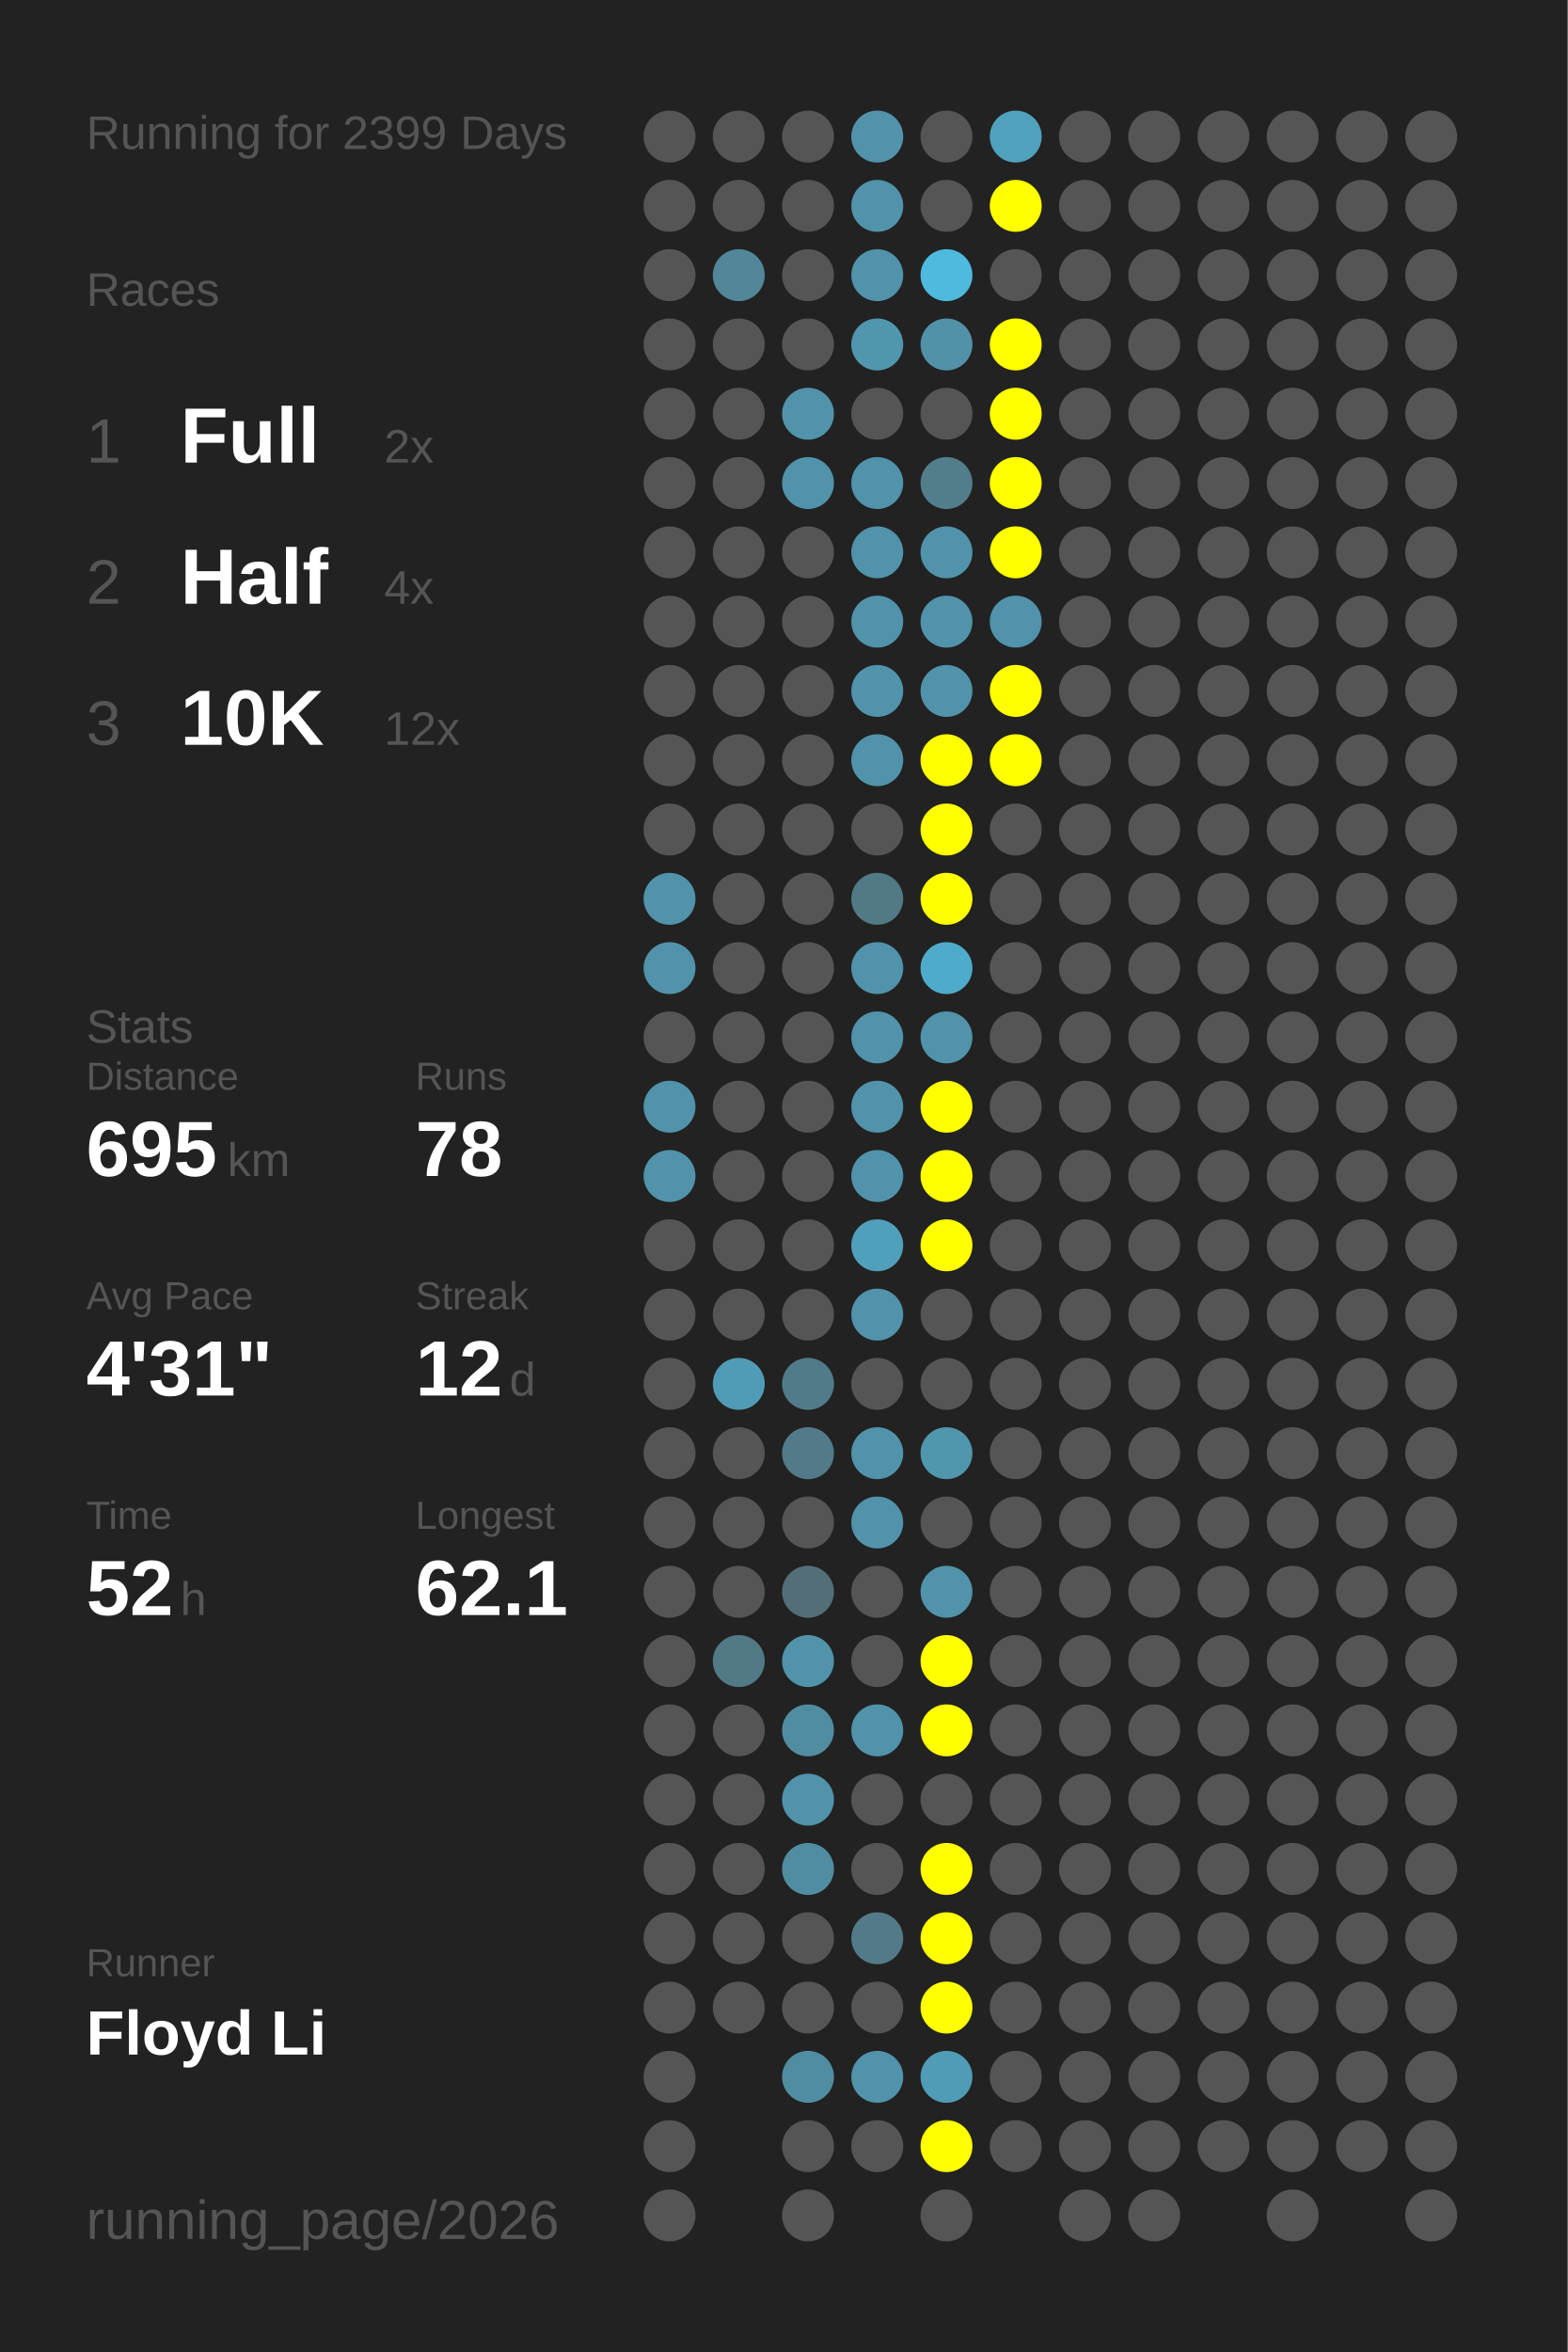
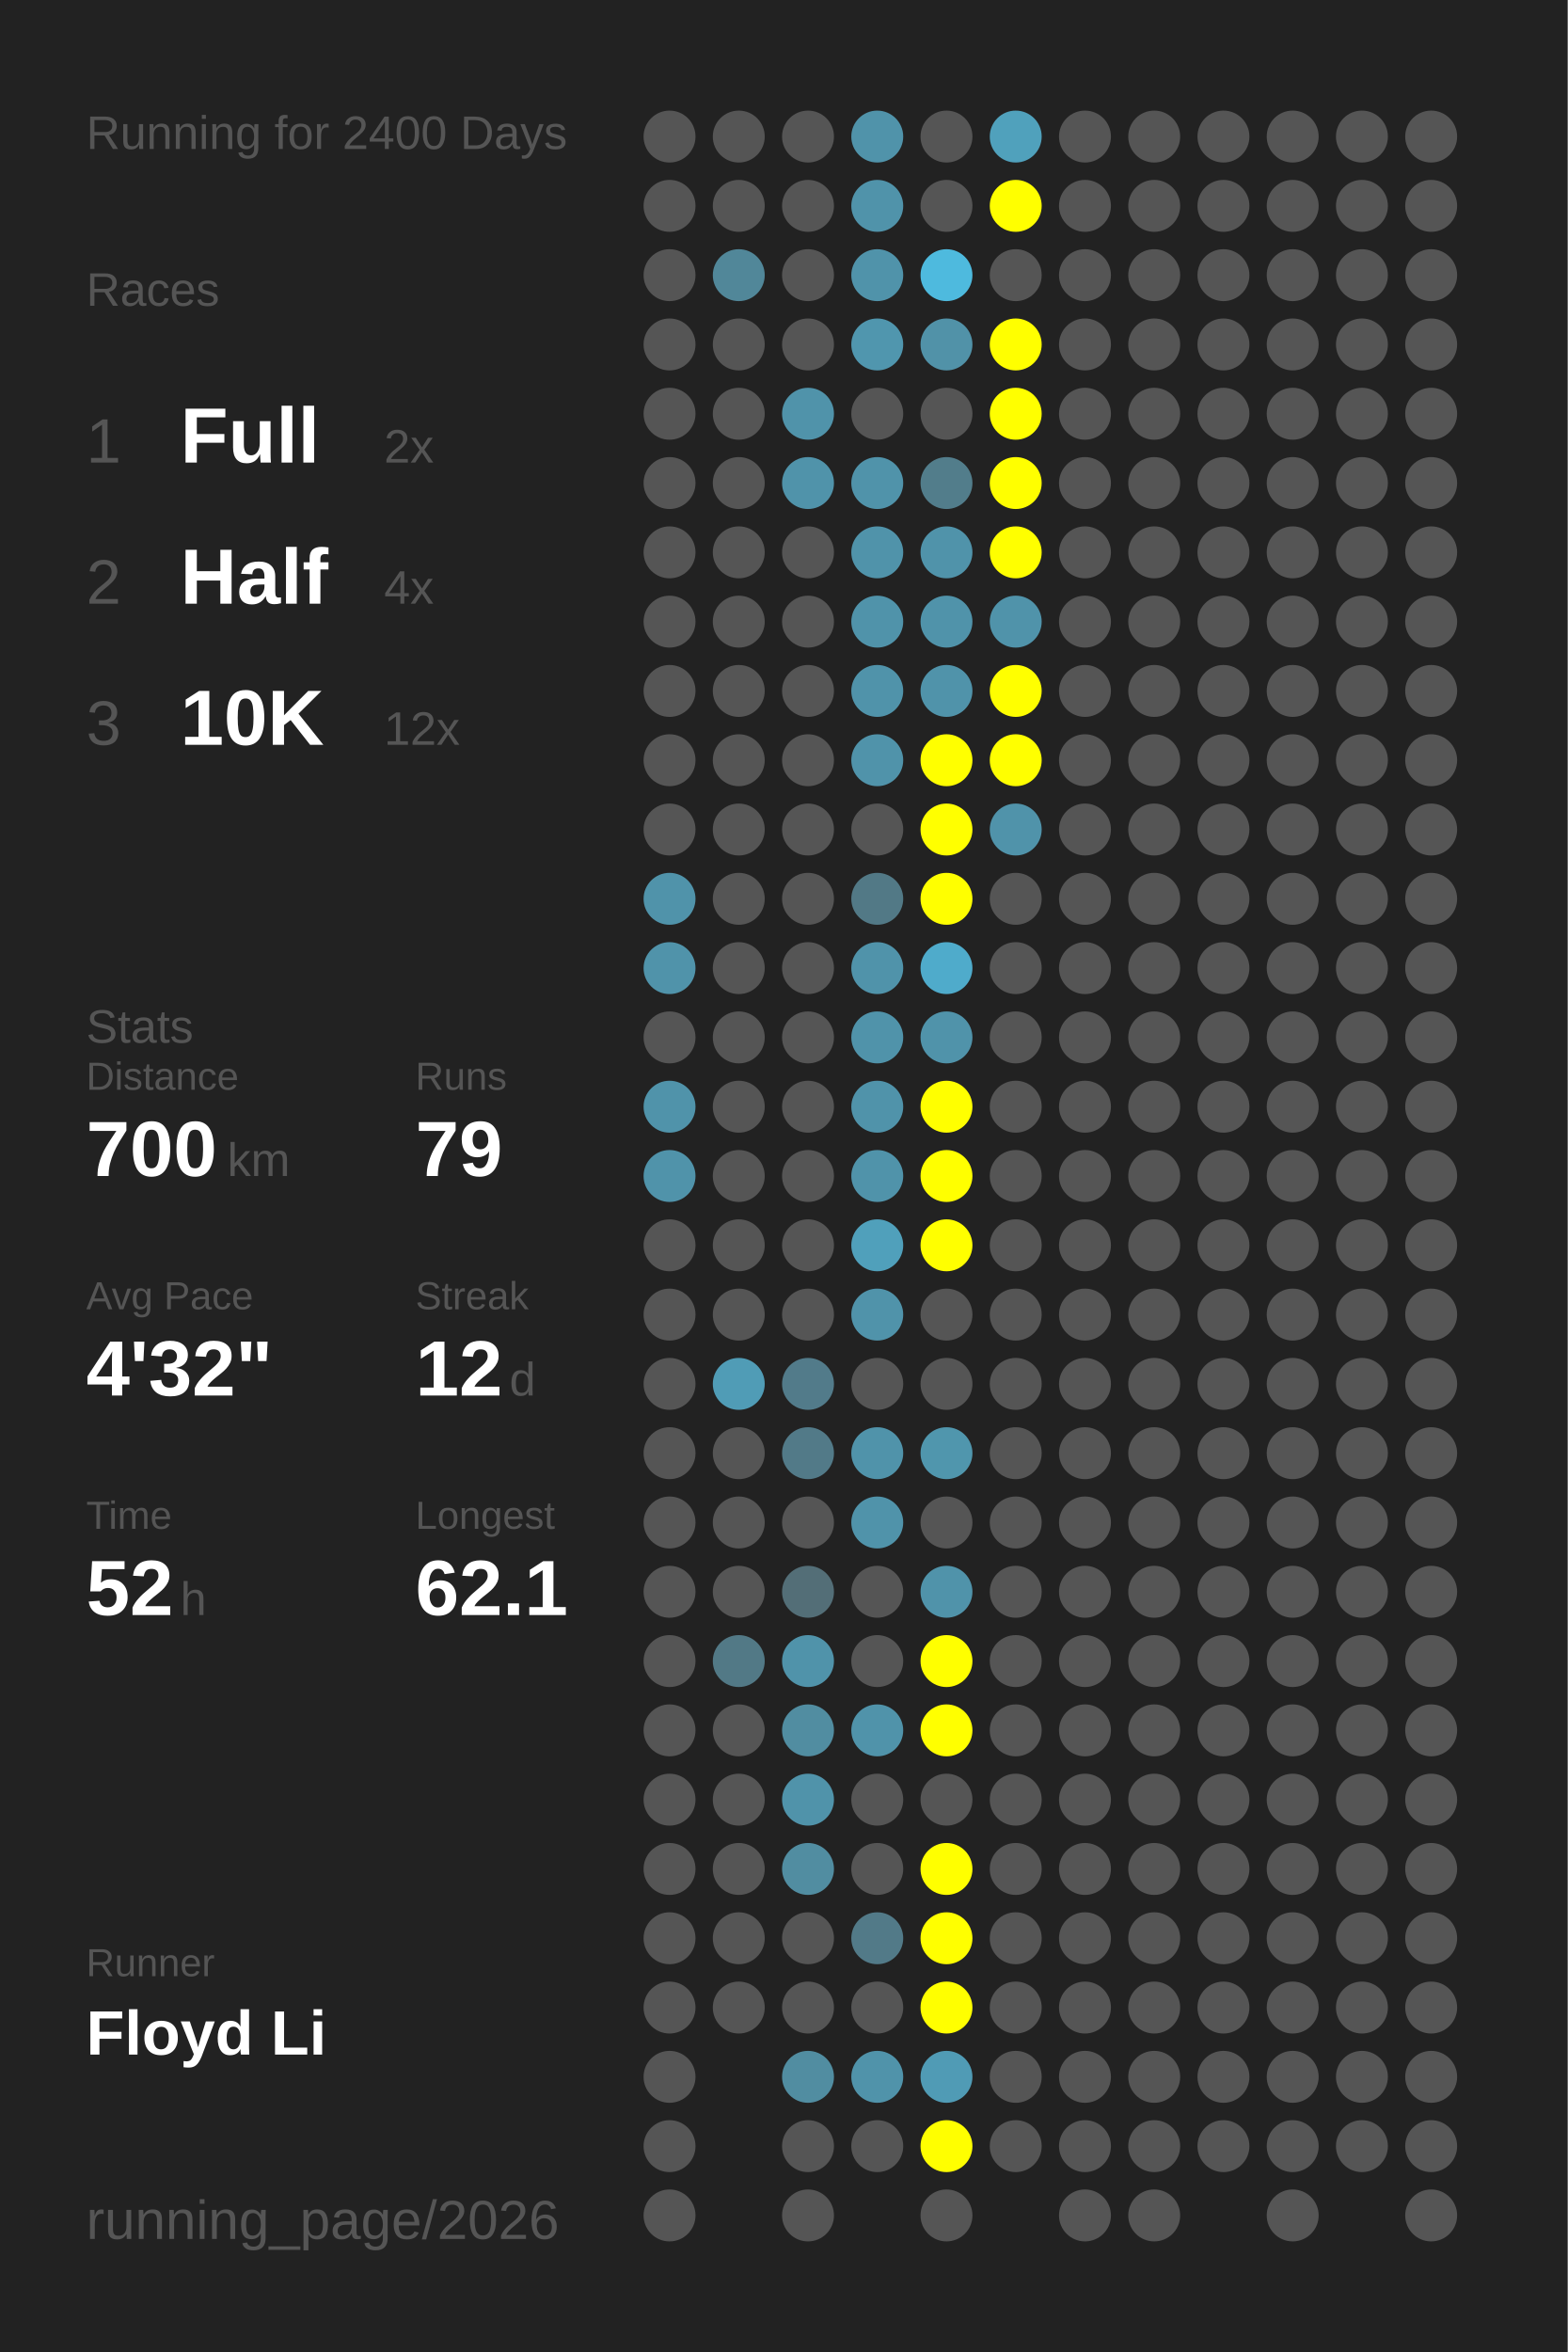
<svg xmlns="http://www.w3.org/2000/svg" baseProfile="full" height="300mm" version="1.1" viewBox="0,0,200,300" width="200mm">
  <defs />
  <rect fill="#222222" height="300" width="200" x="0" y="0" />
-   <text fill="#555555" style="font-size:6px; font-family:Arial;" x="11" y="19">Running for 2399 Days</text>
+   <text fill="#555555" style="font-size:6px; font-family:Arial;" x="11" y="19">Running for 2400 Days</text>
  <text fill="#555555" style="font-size:6px; font-family:Arial;" x="11" y="39">Races</text>
  <text fill="#555555" style="font-size:8px; font-family:Arial;" x="11" y="59">1</text>
  <text fill="#FFFFFF" style="font-size:10px; font-family:Arial; font-weight:bold;" x="23" y="59">Full</text>
  <text fill="#555555" style="font-size:6px; font-family:Arial;" x="49" y="59">2x</text>
  <text fill="#555555" style="font-size:8px; font-family:Arial;" x="11" y="77">2</text>
  <text fill="#FFFFFF" style="font-size:10px; font-family:Arial; font-weight:bold;" x="23" y="77">Half</text>
  <text fill="#555555" style="font-size:6px; font-family:Arial;" x="49" y="77">4x</text>
  <text fill="#555555" style="font-size:8px; font-family:Arial;" x="11" y="95">3</text>
  <text fill="#FFFFFF" style="font-size:10px; font-family:Arial; font-weight:bold;" x="23" y="95">10K</text>
  <text fill="#555555" style="font-size:6px; font-family:Arial;" x="49" y="95">12x</text>
  <text fill="#555555" style="font-size:6px; font-family:Arial;" x="11" y="133">Stats</text>
  <text fill="#555555" style="font-size:5px; font-family:Arial;" x="11" y="139">Distance</text>
-   <text fill="#FFFFFF" style="font-size:10px; font-family:Arial; font-weight:bold;" x="11" y="150">695</text>
+   <text fill="#FFFFFF" style="font-size:10px; font-family:Arial; font-weight:bold;" x="11" y="150">700</text>
  <text fill="#555555" style="font-size:6px; font-family:Arial;" x="29" y="150">km</text>
  <text fill="#555555" style="font-size:5px; font-family:Arial;" x="53" y="139">Runs</text>
-   <text fill="#FFFFFF" style="font-size:10px; font-family:Arial; font-weight:bold;" x="53" y="150">78</text>
+   <text fill="#FFFFFF" style="font-size:10px; font-family:Arial; font-weight:bold;" x="53" y="150">79</text>
  <text fill="#555555" style="font-size:5px; font-family:Arial;" x="11" y="167">Avg Pace</text>
-   <text fill="#FFFFFF" style="font-size:10px; font-family:Arial; font-weight:bold;" x="11" y="178">4'31"</text>
+   <text fill="#FFFFFF" style="font-size:10px; font-family:Arial; font-weight:bold;" x="11" y="178">4'32"</text>
  <text fill="#555555" style="font-size:5px; font-family:Arial;" x="53" y="167">Streak</text>
  <text fill="#FFFFFF" style="font-size:10px; font-family:Arial; font-weight:bold;" x="53" y="178">12</text>
  <text fill="#555555" style="font-size:6px; font-family:Arial;" x="65" y="178">d</text>
  <text fill="#555555" style="font-size:5px; font-family:Arial;" x="11" y="195">Time</text>
  <text fill="#FFFFFF" style="font-size:10px; font-family:Arial; font-weight:bold;" x="11" y="206">52</text>
  <text fill="#555555" style="font-size:6px; font-family:Arial;" x="23" y="206">h</text>
  <text fill="#555555" style="font-size:5px; font-family:Arial;" x="53" y="195">Longest</text>
  <text fill="#FFFFFF" style="font-size:10px; font-family:Arial; font-weight:bold;" x="53" y="206">62.1</text>
  <text fill="#555555" style="font-size:5px; font-family:Arial;" x="11" y="252.065">Runner</text>
  <text fill="#FFFFFF" style="font-size:8px; font-family:Arial; font-weight:bold;" x="11" y="262.065">Floyd Li</text>
  <text fill="#555555" style="font-size:7px; font-family:Arial;" x="11" y="285.581">running_page/2026</text>
  <circle cx="85.417" cy="17.419" fill="#555555" r="3.312" />
  <circle cx="85.417" cy="26.258" fill="#555555" r="3.312" />
  <circle cx="85.417" cy="35.097" fill="#555555" r="3.312" />
  <circle cx="85.417" cy="43.935" fill="#555555" r="3.312" />
  <circle cx="85.417" cy="52.774" fill="#555555" r="3.312" />
  <circle cx="85.417" cy="61.613" fill="#555555" r="3.312" />
  <circle cx="85.417" cy="70.452" fill="#555555" r="3.312" />
  <circle cx="85.417" cy="79.29" fill="#555555" r="3.312" />
  <circle cx="85.417" cy="88.129" fill="#555555" r="3.312" />
  <circle cx="85.417" cy="96.968" fill="#555555" r="3.312" />
  <circle cx="85.417" cy="105.806" fill="#555555" r="3.312" />
  <circle cx="85.417" cy="114.645" fill="#5093aa" r="3.312" />
  <circle cx="85.417" cy="123.484" fill="#5093aa" r="3.312" />
  <circle cx="85.417" cy="132.323" fill="#555555" r="3.312" />
  <circle cx="85.417" cy="141.161" fill="#5093aa" r="3.312" />
  <circle cx="85.417" cy="150" fill="#5093aa" r="3.312" />
  <circle cx="85.417" cy="158.839" fill="#555555" r="3.312" />
  <circle cx="85.417" cy="167.677" fill="#555555" r="3.312" />
  <circle cx="85.417" cy="176.516" fill="#555555" r="3.312" />
  <circle cx="85.417" cy="185.355" fill="#555555" r="3.312" />
  <circle cx="85.417" cy="194.194" fill="#555555" r="3.312" />
  <circle cx="85.417" cy="203.032" fill="#555555" r="3.312" />
  <circle cx="85.417" cy="211.871" fill="#555555" r="3.312" />
  <circle cx="85.417" cy="220.71" fill="#555555" r="3.312" />
  <circle cx="85.417" cy="229.548" fill="#555555" r="3.312" />
  <circle cx="85.417" cy="238.387" fill="#555555" r="3.312" />
  <circle cx="85.417" cy="247.226" fill="#555555" r="3.312" />
  <circle cx="85.417" cy="256.065" fill="#555555" r="3.312" />
  <circle cx="85.417" cy="264.903" fill="#555555" r="3.312" />
  <circle cx="85.417" cy="273.742" fill="#555555" r="3.312" />
  <circle cx="85.417" cy="282.581" fill="#555555" r="3.312" />
  <circle cx="94.25" cy="17.419" fill="#555555" r="3.312" />
  <circle cx="94.25" cy="26.258" fill="#555555" r="3.312" />
  <circle cx="94.25" cy="35.097" fill="#518799" r="3.312" />
  <circle cx="94.25" cy="43.935" fill="#555555" r="3.312" />
  <circle cx="94.25" cy="52.774" fill="#555555" r="3.312" />
  <circle cx="94.25" cy="61.613" fill="#555555" r="3.312" />
  <circle cx="94.25" cy="70.452" fill="#555555" r="3.312" />
  <circle cx="94.25" cy="79.29" fill="#555555" r="3.312" />
  <circle cx="94.25" cy="88.129" fill="#555555" r="3.312" />
  <circle cx="94.25" cy="96.968" fill="#555555" r="3.312" />
  <circle cx="94.25" cy="105.806" fill="#555555" r="3.312" />
  <circle cx="94.25" cy="114.645" fill="#555555" r="3.312" />
  <circle cx="94.25" cy="123.484" fill="#555555" r="3.312" />
  <circle cx="94.25" cy="132.323" fill="#555555" r="3.312" />
  <circle cx="94.25" cy="141.161" fill="#555555" r="3.312" />
  <circle cx="94.25" cy="150" fill="#555555" r="3.312" />
  <circle cx="94.25" cy="158.839" fill="#555555" r="3.312" />
  <circle cx="94.25" cy="167.677" fill="#555555" r="3.312" />
  <circle cx="94.25" cy="176.516" fill="#509cb6" r="3.312" />
  <circle cx="94.25" cy="185.355" fill="#555555" r="3.312" />
  <circle cx="94.25" cy="194.194" fill="#555555" r="3.312" />
  <circle cx="94.25" cy="203.032" fill="#555555" r="3.312" />
  <circle cx="94.25" cy="211.871" fill="#527986" r="3.312" />
  <circle cx="94.25" cy="220.71" fill="#555555" r="3.312" />
  <circle cx="94.25" cy="229.548" fill="#555555" r="3.312" />
  <circle cx="94.25" cy="238.387" fill="#555555" r="3.312" />
  <circle cx="94.25" cy="247.226" fill="#555555" r="3.312" />
  <circle cx="94.25" cy="256.065" fill="#555555" r="3.312" />
  <circle cx="103.083" cy="17.419" fill="#555555" r="3.312" />
  <circle cx="103.083" cy="26.258" fill="#555555" r="3.312" />
  <circle cx="103.083" cy="35.097" fill="#555555" r="3.312" />
  <circle cx="103.083" cy="43.935" fill="#555555" r="3.312" />
  <circle cx="103.083" cy="52.774" fill="#5093aa" r="3.312" />
  <circle cx="103.083" cy="61.613" fill="#5093aa" r="3.312" />
  <circle cx="103.083" cy="70.452" fill="#555555" r="3.312" />
  <circle cx="103.083" cy="79.29" fill="#555555" r="3.312" />
  <circle cx="103.083" cy="88.129" fill="#555555" r="3.312" />
  <circle cx="103.083" cy="96.968" fill="#555555" r="3.312" />
  <circle cx="103.083" cy="105.806" fill="#555555" r="3.312" />
  <circle cx="103.083" cy="114.645" fill="#555555" r="3.312" />
  <circle cx="103.083" cy="123.484" fill="#555555" r="3.312" />
  <circle cx="103.083" cy="132.323" fill="#555555" r="3.312" />
  <circle cx="103.083" cy="141.161" fill="#555555" r="3.312" />
  <circle cx="103.083" cy="150" fill="#555555" r="3.312" />
  <circle cx="103.083" cy="158.839" fill="#555555" r="3.312" />
  <circle cx="103.083" cy="167.677" fill="#555555" r="3.312" />
  <circle cx="103.083" cy="176.516" fill="#527b8a" r="3.312" />
  <circle cx="103.083" cy="185.355" fill="#527a88" r="3.312" />
  <circle cx="103.083" cy="194.194" fill="#555555" r="3.312" />
  <circle cx="103.083" cy="203.032" fill="#536e77" r="3.312" />
  <circle cx="103.083" cy="211.871" fill="#5093aa" r="3.312" />
  <circle cx="103.083" cy="220.71" fill="#518da1" r="3.312" />
  <circle cx="103.083" cy="229.548" fill="#5093aa" r="3.312" />
  <circle cx="103.083" cy="238.387" fill="#518da1" r="3.312" />
  <circle cx="103.083" cy="247.226" fill="#555555" r="3.312" />
  <circle cx="103.083" cy="256.065" fill="#555555" r="3.312" />
  <circle cx="103.083" cy="264.903" fill="#518da1" r="3.312" />
  <circle cx="103.083" cy="273.742" fill="#555555" r="3.312" />
  <circle cx="103.083" cy="282.581" fill="#555555" r="3.312" />
  <circle cx="111.917" cy="17.419" fill="#5093aa" r="3.312" />
  <circle cx="111.917" cy="26.258" fill="#5093aa" r="3.312" />
  <circle cx="111.917" cy="35.097" fill="#5093aa" r="3.312" />
  <circle cx="111.917" cy="43.935" fill="#5096ae" r="3.312" />
  <circle cx="111.917" cy="52.774" fill="#555555" r="3.312" />
  <circle cx="111.917" cy="61.613" fill="#5093aa" r="3.312" />
  <circle cx="111.917" cy="70.452" fill="#5093aa" r="3.312" />
  <circle cx="111.917" cy="79.29" fill="#5093aa" r="3.312" />
  <circle cx="111.917" cy="88.129" fill="#5093aa" r="3.312" />
  <circle cx="111.917" cy="96.968" fill="#5093aa" r="3.312" />
  <circle cx="111.917" cy="105.806" fill="#555555" r="3.312" />
  <circle cx="111.917" cy="114.645" fill="#527986" r="3.312" />
  <circle cx="111.917" cy="123.484" fill="#5093aa" r="3.312" />
  <circle cx="111.917" cy="132.323" fill="#5093aa" r="3.312" />
  <circle cx="111.917" cy="141.161" fill="#5093aa" r="3.312" />
  <circle cx="111.917" cy="150" fill="#5093aa" r="3.312" />
  <circle cx="111.917" cy="158.839" fill="#50a0bb" r="3.312" />
  <circle cx="111.917" cy="167.677" fill="#5093aa" r="3.312" />
  <circle cx="111.917" cy="176.516" fill="#555555" r="3.312" />
  <circle cx="111.917" cy="185.355" fill="#5093aa" r="3.312" />
  <circle cx="111.917" cy="194.194" fill="#5093aa" r="3.312" />
  <circle cx="111.917" cy="203.032" fill="#555555" r="3.312" />
  <circle cx="111.917" cy="211.871" fill="#555555" r="3.312" />
  <circle cx="111.917" cy="220.71" fill="#5093aa" r="3.312" />
  <circle cx="111.917" cy="229.548" fill="#555555" r="3.312" />
  <circle cx="111.917" cy="238.387" fill="#555555" r="3.312" />
  <circle cx="111.917" cy="247.226" fill="#527a88" r="3.312" />
  <circle cx="111.917" cy="256.065" fill="#555555" r="3.312" />
  <circle cx="111.917" cy="264.903" fill="#5093aa" r="3.312" />
  <circle cx="111.917" cy="273.742" fill="#555555" r="3.312" />
  <circle cx="120.75" cy="17.419" fill="#555555" r="3.312" />
  <circle cx="120.75" cy="26.258" fill="#555555" r="3.312" />
  <circle cx="120.75" cy="35.097" fill="#4ebade" r="3.312" />
  <circle cx="120.75" cy="43.935" fill="#5192a8" r="3.312" />
  <circle cx="120.75" cy="52.774" fill="#555555" r="3.312" />
  <circle cx="120.75" cy="61.613" fill="#527d8b" r="3.312" />
  <circle cx="120.75" cy="70.452" fill="#5093aa" r="3.312" />
  <circle cx="120.75" cy="79.29" fill="#5093aa" r="3.312" />
  <circle cx="120.75" cy="88.129" fill="#5093aa" r="3.312" />
  <circle cx="120.75" cy="96.968" fill="#FFFF00" r="3.312" />
  <circle cx="120.75" cy="105.806" fill="#FFFF00" r="3.312" />
  <circle cx="120.75" cy="114.645" fill="#FFFF00" r="3.312" />
  <circle cx="120.75" cy="123.484" fill="#4fabcb" r="3.312" />
  <circle cx="120.75" cy="132.323" fill="#5093aa" r="3.312" />
  <circle cx="120.75" cy="141.161" fill="#FFFF00" r="3.312" />
  <circle cx="120.75" cy="150" fill="#FFFF00" r="3.312" />
  <circle cx="120.75" cy="158.839" fill="#FFFF00" r="3.312" />
  <circle cx="120.75" cy="167.677" fill="#555555" r="3.312" />
  <circle cx="120.75" cy="176.516" fill="#555555" r="3.312" />
  <circle cx="120.75" cy="185.355" fill="#5096ad" r="3.312" />
  <circle cx="120.75" cy="194.194" fill="#555555" r="3.312" />
  <circle cx="120.75" cy="203.032" fill="#5093aa" r="3.312" />
  <circle cx="120.75" cy="211.871" fill="#FFFF00" r="3.312" />
  <circle cx="120.75" cy="220.71" fill="#FFFF00" r="3.312" />
  <circle cx="120.75" cy="229.548" fill="#555555" r="3.312" />
  <circle cx="120.75" cy="238.387" fill="#FFFF00" r="3.312" />
  <circle cx="120.75" cy="247.226" fill="#FFFF00" r="3.312" />
  <circle cx="120.75" cy="256.065" fill="#FFFF00" r="3.312" />
  <circle cx="120.75" cy="264.903" fill="#509bb5" r="3.312" />
  <circle cx="120.75" cy="273.742" fill="#FFFF00" r="3.312" />
  <circle cx="120.75" cy="282.581" fill="#555555" r="3.312" />
  <circle cx="129.583" cy="17.419" fill="#50a1bc" r="3.312" />
  <circle cx="129.583" cy="26.258" fill="#FFFF00" r="3.312" />
  <circle cx="129.583" cy="35.097" fill="#555555" r="3.312" />
  <circle cx="129.583" cy="43.935" fill="#FFFF00" r="3.312" />
  <circle cx="129.583" cy="52.774" fill="#FFFF00" r="3.312" />
  <circle cx="129.583" cy="61.613" fill="#FFFF00" r="3.312" />
  <circle cx="129.583" cy="70.452" fill="#FFFF00" r="3.312" />
  <circle cx="129.583" cy="79.29" fill="#5093aa" r="3.312" />
  <circle cx="129.583" cy="88.129" fill="#FFFF00" r="3.312" />
  <circle cx="129.583" cy="96.968" fill="#FFFF00" r="3.312" />
-   <circle cx="129.583" cy="105.806" fill="#555555" r="3.312" />
+   <circle cx="129.583" cy="105.806" fill="#5093aa" r="3.312" />
  <circle cx="129.583" cy="114.645" fill="#555555" r="3.312" />
  <circle cx="129.583" cy="123.484" fill="#555555" r="3.312" />
  <circle cx="129.583" cy="132.323" fill="#555555" r="3.312" />
  <circle cx="129.583" cy="141.161" fill="#555555" r="3.312" />
  <circle cx="129.583" cy="150" fill="#555555" r="3.312" />
  <circle cx="129.583" cy="158.839" fill="#555555" r="3.312" />
  <circle cx="129.583" cy="167.677" fill="#555555" r="3.312" />
  <circle cx="129.583" cy="176.516" fill="#555555" r="3.312" />
  <circle cx="129.583" cy="185.355" fill="#555555" r="3.312" />
  <circle cx="129.583" cy="194.194" fill="#555555" r="3.312" />
  <circle cx="129.583" cy="203.032" fill="#555555" r="3.312" />
  <circle cx="129.583" cy="211.871" fill="#555555" r="3.312" />
  <circle cx="129.583" cy="220.71" fill="#555555" r="3.312" />
  <circle cx="129.583" cy="229.548" fill="#555555" r="3.312" />
  <circle cx="129.583" cy="238.387" fill="#555555" r="3.312" />
  <circle cx="129.583" cy="247.226" fill="#555555" r="3.312" />
  <circle cx="129.583" cy="256.065" fill="#555555" r="3.312" />
  <circle cx="129.583" cy="264.903" fill="#555555" r="3.312" />
  <circle cx="129.583" cy="273.742" fill="#555555" r="3.312" />
  <circle cx="138.417" cy="17.419" fill="#555555" r="3.312" />
  <circle cx="138.417" cy="26.258" fill="#555555" r="3.312" />
  <circle cx="138.417" cy="35.097" fill="#555555" r="3.312" />
  <circle cx="138.417" cy="43.935" fill="#555555" r="3.312" />
  <circle cx="138.417" cy="52.774" fill="#555555" r="3.312" />
  <circle cx="138.417" cy="61.613" fill="#555555" r="3.312" />
  <circle cx="138.417" cy="70.452" fill="#555555" r="3.312" />
  <circle cx="138.417" cy="79.29" fill="#555555" r="3.312" />
  <circle cx="138.417" cy="88.129" fill="#555555" r="3.312" />
  <circle cx="138.417" cy="96.968" fill="#555555" r="3.312" />
  <circle cx="138.417" cy="105.806" fill="#555555" r="3.312" />
  <circle cx="138.417" cy="114.645" fill="#555555" r="3.312" />
  <circle cx="138.417" cy="123.484" fill="#555555" r="3.312" />
  <circle cx="138.417" cy="132.323" fill="#555555" r="3.312" />
  <circle cx="138.417" cy="141.161" fill="#555555" r="3.312" />
  <circle cx="138.417" cy="150" fill="#555555" r="3.312" />
  <circle cx="138.417" cy="158.839" fill="#555555" r="3.312" />
  <circle cx="138.417" cy="167.677" fill="#555555" r="3.312" />
  <circle cx="138.417" cy="176.516" fill="#555555" r="3.312" />
  <circle cx="138.417" cy="185.355" fill="#555555" r="3.312" />
  <circle cx="138.417" cy="194.194" fill="#555555" r="3.312" />
  <circle cx="138.417" cy="203.032" fill="#555555" r="3.312" />
  <circle cx="138.417" cy="211.871" fill="#555555" r="3.312" />
  <circle cx="138.417" cy="220.71" fill="#555555" r="3.312" />
  <circle cx="138.417" cy="229.548" fill="#555555" r="3.312" />
  <circle cx="138.417" cy="238.387" fill="#555555" r="3.312" />
  <circle cx="138.417" cy="247.226" fill="#555555" r="3.312" />
  <circle cx="138.417" cy="256.065" fill="#555555" r="3.312" />
  <circle cx="138.417" cy="264.903" fill="#555555" r="3.312" />
  <circle cx="138.417" cy="273.742" fill="#555555" r="3.312" />
  <circle cx="138.417" cy="282.581" fill="#555555" r="3.312" />
  <circle cx="147.25" cy="17.419" fill="#555555" r="3.312" />
  <circle cx="147.25" cy="26.258" fill="#555555" r="3.312" />
  <circle cx="147.25" cy="35.097" fill="#555555" r="3.312" />
  <circle cx="147.25" cy="43.935" fill="#555555" r="3.312" />
  <circle cx="147.25" cy="52.774" fill="#555555" r="3.312" />
  <circle cx="147.25" cy="61.613" fill="#555555" r="3.312" />
  <circle cx="147.25" cy="70.452" fill="#555555" r="3.312" />
  <circle cx="147.25" cy="79.29" fill="#555555" r="3.312" />
  <circle cx="147.25" cy="88.129" fill="#555555" r="3.312" />
  <circle cx="147.25" cy="96.968" fill="#555555" r="3.312" />
  <circle cx="147.25" cy="105.806" fill="#555555" r="3.312" />
  <circle cx="147.25" cy="114.645" fill="#555555" r="3.312" />
  <circle cx="147.25" cy="123.484" fill="#555555" r="3.312" />
  <circle cx="147.25" cy="132.323" fill="#555555" r="3.312" />
  <circle cx="147.25" cy="141.161" fill="#555555" r="3.312" />
  <circle cx="147.25" cy="150" fill="#555555" r="3.312" />
  <circle cx="147.25" cy="158.839" fill="#555555" r="3.312" />
  <circle cx="147.25" cy="167.677" fill="#555555" r="3.312" />
  <circle cx="147.25" cy="176.516" fill="#555555" r="3.312" />
  <circle cx="147.25" cy="185.355" fill="#555555" r="3.312" />
  <circle cx="147.25" cy="194.194" fill="#555555" r="3.312" />
  <circle cx="147.25" cy="203.032" fill="#555555" r="3.312" />
  <circle cx="147.25" cy="211.871" fill="#555555" r="3.312" />
  <circle cx="147.25" cy="220.71" fill="#555555" r="3.312" />
  <circle cx="147.25" cy="229.548" fill="#555555" r="3.312" />
  <circle cx="147.25" cy="238.387" fill="#555555" r="3.312" />
  <circle cx="147.25" cy="247.226" fill="#555555" r="3.312" />
  <circle cx="147.25" cy="256.065" fill="#555555" r="3.312" />
  <circle cx="147.25" cy="264.903" fill="#555555" r="3.312" />
  <circle cx="147.25" cy="273.742" fill="#555555" r="3.312" />
  <circle cx="147.25" cy="282.581" fill="#555555" r="3.312" />
  <circle cx="156.083" cy="17.419" fill="#555555" r="3.312" />
  <circle cx="156.083" cy="26.258" fill="#555555" r="3.312" />
  <circle cx="156.083" cy="35.097" fill="#555555" r="3.312" />
  <circle cx="156.083" cy="43.935" fill="#555555" r="3.312" />
  <circle cx="156.083" cy="52.774" fill="#555555" r="3.312" />
  <circle cx="156.083" cy="61.613" fill="#555555" r="3.312" />
  <circle cx="156.083" cy="70.452" fill="#555555" r="3.312" />
  <circle cx="156.083" cy="79.29" fill="#555555" r="3.312" />
  <circle cx="156.083" cy="88.129" fill="#555555" r="3.312" />
  <circle cx="156.083" cy="96.968" fill="#555555" r="3.312" />
  <circle cx="156.083" cy="105.806" fill="#555555" r="3.312" />
  <circle cx="156.083" cy="114.645" fill="#555555" r="3.312" />
  <circle cx="156.083" cy="123.484" fill="#555555" r="3.312" />
  <circle cx="156.083" cy="132.323" fill="#555555" r="3.312" />
  <circle cx="156.083" cy="141.161" fill="#555555" r="3.312" />
  <circle cx="156.083" cy="150" fill="#555555" r="3.312" />
  <circle cx="156.083" cy="158.839" fill="#555555" r="3.312" />
  <circle cx="156.083" cy="167.677" fill="#555555" r="3.312" />
  <circle cx="156.083" cy="176.516" fill="#555555" r="3.312" />
  <circle cx="156.083" cy="185.355" fill="#555555" r="3.312" />
  <circle cx="156.083" cy="194.194" fill="#555555" r="3.312" />
  <circle cx="156.083" cy="203.032" fill="#555555" r="3.312" />
  <circle cx="156.083" cy="211.871" fill="#555555" r="3.312" />
  <circle cx="156.083" cy="220.71" fill="#555555" r="3.312" />
  <circle cx="156.083" cy="229.548" fill="#555555" r="3.312" />
  <circle cx="156.083" cy="238.387" fill="#555555" r="3.312" />
  <circle cx="156.083" cy="247.226" fill="#555555" r="3.312" />
  <circle cx="156.083" cy="256.065" fill="#555555" r="3.312" />
  <circle cx="156.083" cy="264.903" fill="#555555" r="3.312" />
  <circle cx="156.083" cy="273.742" fill="#555555" r="3.312" />
  <circle cx="164.917" cy="17.419" fill="#555555" r="3.312" />
  <circle cx="164.917" cy="26.258" fill="#555555" r="3.312" />
  <circle cx="164.917" cy="35.097" fill="#555555" r="3.312" />
  <circle cx="164.917" cy="43.935" fill="#555555" r="3.312" />
  <circle cx="164.917" cy="52.774" fill="#555555" r="3.312" />
  <circle cx="164.917" cy="61.613" fill="#555555" r="3.312" />
  <circle cx="164.917" cy="70.452" fill="#555555" r="3.312" />
  <circle cx="164.917" cy="79.29" fill="#555555" r="3.312" />
  <circle cx="164.917" cy="88.129" fill="#555555" r="3.312" />
  <circle cx="164.917" cy="96.968" fill="#555555" r="3.312" />
  <circle cx="164.917" cy="105.806" fill="#555555" r="3.312" />
  <circle cx="164.917" cy="114.645" fill="#555555" r="3.312" />
  <circle cx="164.917" cy="123.484" fill="#555555" r="3.312" />
  <circle cx="164.917" cy="132.323" fill="#555555" r="3.312" />
  <circle cx="164.917" cy="141.161" fill="#555555" r="3.312" />
  <circle cx="164.917" cy="150" fill="#555555" r="3.312" />
  <circle cx="164.917" cy="158.839" fill="#555555" r="3.312" />
  <circle cx="164.917" cy="167.677" fill="#555555" r="3.312" />
  <circle cx="164.917" cy="176.516" fill="#555555" r="3.312" />
  <circle cx="164.917" cy="185.355" fill="#555555" r="3.312" />
  <circle cx="164.917" cy="194.194" fill="#555555" r="3.312" />
  <circle cx="164.917" cy="203.032" fill="#555555" r="3.312" />
  <circle cx="164.917" cy="211.871" fill="#555555" r="3.312" />
  <circle cx="164.917" cy="220.71" fill="#555555" r="3.312" />
  <circle cx="164.917" cy="229.548" fill="#555555" r="3.312" />
  <circle cx="164.917" cy="238.387" fill="#555555" r="3.312" />
  <circle cx="164.917" cy="247.226" fill="#555555" r="3.312" />
  <circle cx="164.917" cy="256.065" fill="#555555" r="3.312" />
  <circle cx="164.917" cy="264.903" fill="#555555" r="3.312" />
  <circle cx="164.917" cy="273.742" fill="#555555" r="3.312" />
  <circle cx="164.917" cy="282.581" fill="#555555" r="3.312" />
  <circle cx="173.75" cy="17.419" fill="#555555" r="3.312" />
  <circle cx="173.75" cy="26.258" fill="#555555" r="3.312" />
  <circle cx="173.75" cy="35.097" fill="#555555" r="3.312" />
  <circle cx="173.75" cy="43.935" fill="#555555" r="3.312" />
  <circle cx="173.75" cy="52.774" fill="#555555" r="3.312" />
  <circle cx="173.75" cy="61.613" fill="#555555" r="3.312" />
  <circle cx="173.75" cy="70.452" fill="#555555" r="3.312" />
  <circle cx="173.75" cy="79.29" fill="#555555" r="3.312" />
  <circle cx="173.75" cy="88.129" fill="#555555" r="3.312" />
  <circle cx="173.75" cy="96.968" fill="#555555" r="3.312" />
  <circle cx="173.75" cy="105.806" fill="#555555" r="3.312" />
  <circle cx="173.75" cy="114.645" fill="#555555" r="3.312" />
  <circle cx="173.75" cy="123.484" fill="#555555" r="3.312" />
  <circle cx="173.75" cy="132.323" fill="#555555" r="3.312" />
  <circle cx="173.75" cy="141.161" fill="#555555" r="3.312" />
  <circle cx="173.75" cy="150" fill="#555555" r="3.312" />
  <circle cx="173.75" cy="158.839" fill="#555555" r="3.312" />
  <circle cx="173.75" cy="167.677" fill="#555555" r="3.312" />
  <circle cx="173.75" cy="176.516" fill="#555555" r="3.312" />
  <circle cx="173.75" cy="185.355" fill="#555555" r="3.312" />
  <circle cx="173.75" cy="194.194" fill="#555555" r="3.312" />
  <circle cx="173.75" cy="203.032" fill="#555555" r="3.312" />
  <circle cx="173.75" cy="211.871" fill="#555555" r="3.312" />
  <circle cx="173.75" cy="220.71" fill="#555555" r="3.312" />
  <circle cx="173.75" cy="229.548" fill="#555555" r="3.312" />
  <circle cx="173.75" cy="238.387" fill="#555555" r="3.312" />
  <circle cx="173.75" cy="247.226" fill="#555555" r="3.312" />
  <circle cx="173.75" cy="256.065" fill="#555555" r="3.312" />
  <circle cx="173.75" cy="264.903" fill="#555555" r="3.312" />
  <circle cx="173.75" cy="273.742" fill="#555555" r="3.312" />
  <circle cx="182.583" cy="17.419" fill="#555555" r="3.312" />
  <circle cx="182.583" cy="26.258" fill="#555555" r="3.312" />
  <circle cx="182.583" cy="35.097" fill="#555555" r="3.312" />
  <circle cx="182.583" cy="43.935" fill="#555555" r="3.312" />
  <circle cx="182.583" cy="52.774" fill="#555555" r="3.312" />
  <circle cx="182.583" cy="61.613" fill="#555555" r="3.312" />
  <circle cx="182.583" cy="70.452" fill="#555555" r="3.312" />
  <circle cx="182.583" cy="79.29" fill="#555555" r="3.312" />
  <circle cx="182.583" cy="88.129" fill="#555555" r="3.312" />
  <circle cx="182.583" cy="96.968" fill="#555555" r="3.312" />
  <circle cx="182.583" cy="105.806" fill="#555555" r="3.312" />
  <circle cx="182.583" cy="114.645" fill="#555555" r="3.312" />
  <circle cx="182.583" cy="123.484" fill="#555555" r="3.312" />
  <circle cx="182.583" cy="132.323" fill="#555555" r="3.312" />
  <circle cx="182.583" cy="141.161" fill="#555555" r="3.312" />
  <circle cx="182.583" cy="150" fill="#555555" r="3.312" />
  <circle cx="182.583" cy="158.839" fill="#555555" r="3.312" />
  <circle cx="182.583" cy="167.677" fill="#555555" r="3.312" />
  <circle cx="182.583" cy="176.516" fill="#555555" r="3.312" />
  <circle cx="182.583" cy="185.355" fill="#555555" r="3.312" />
  <circle cx="182.583" cy="194.194" fill="#555555" r="3.312" />
  <circle cx="182.583" cy="203.032" fill="#555555" r="3.312" />
  <circle cx="182.583" cy="211.871" fill="#555555" r="3.312" />
  <circle cx="182.583" cy="220.71" fill="#555555" r="3.312" />
  <circle cx="182.583" cy="229.548" fill="#555555" r="3.312" />
  <circle cx="182.583" cy="238.387" fill="#555555" r="3.312" />
  <circle cx="182.583" cy="247.226" fill="#555555" r="3.312" />
  <circle cx="182.583" cy="256.065" fill="#555555" r="3.312" />
  <circle cx="182.583" cy="264.903" fill="#555555" r="3.312" />
  <circle cx="182.583" cy="273.742" fill="#555555" r="3.312" />
  <circle cx="182.583" cy="282.581" fill="#555555" r="3.312" />
</svg>
